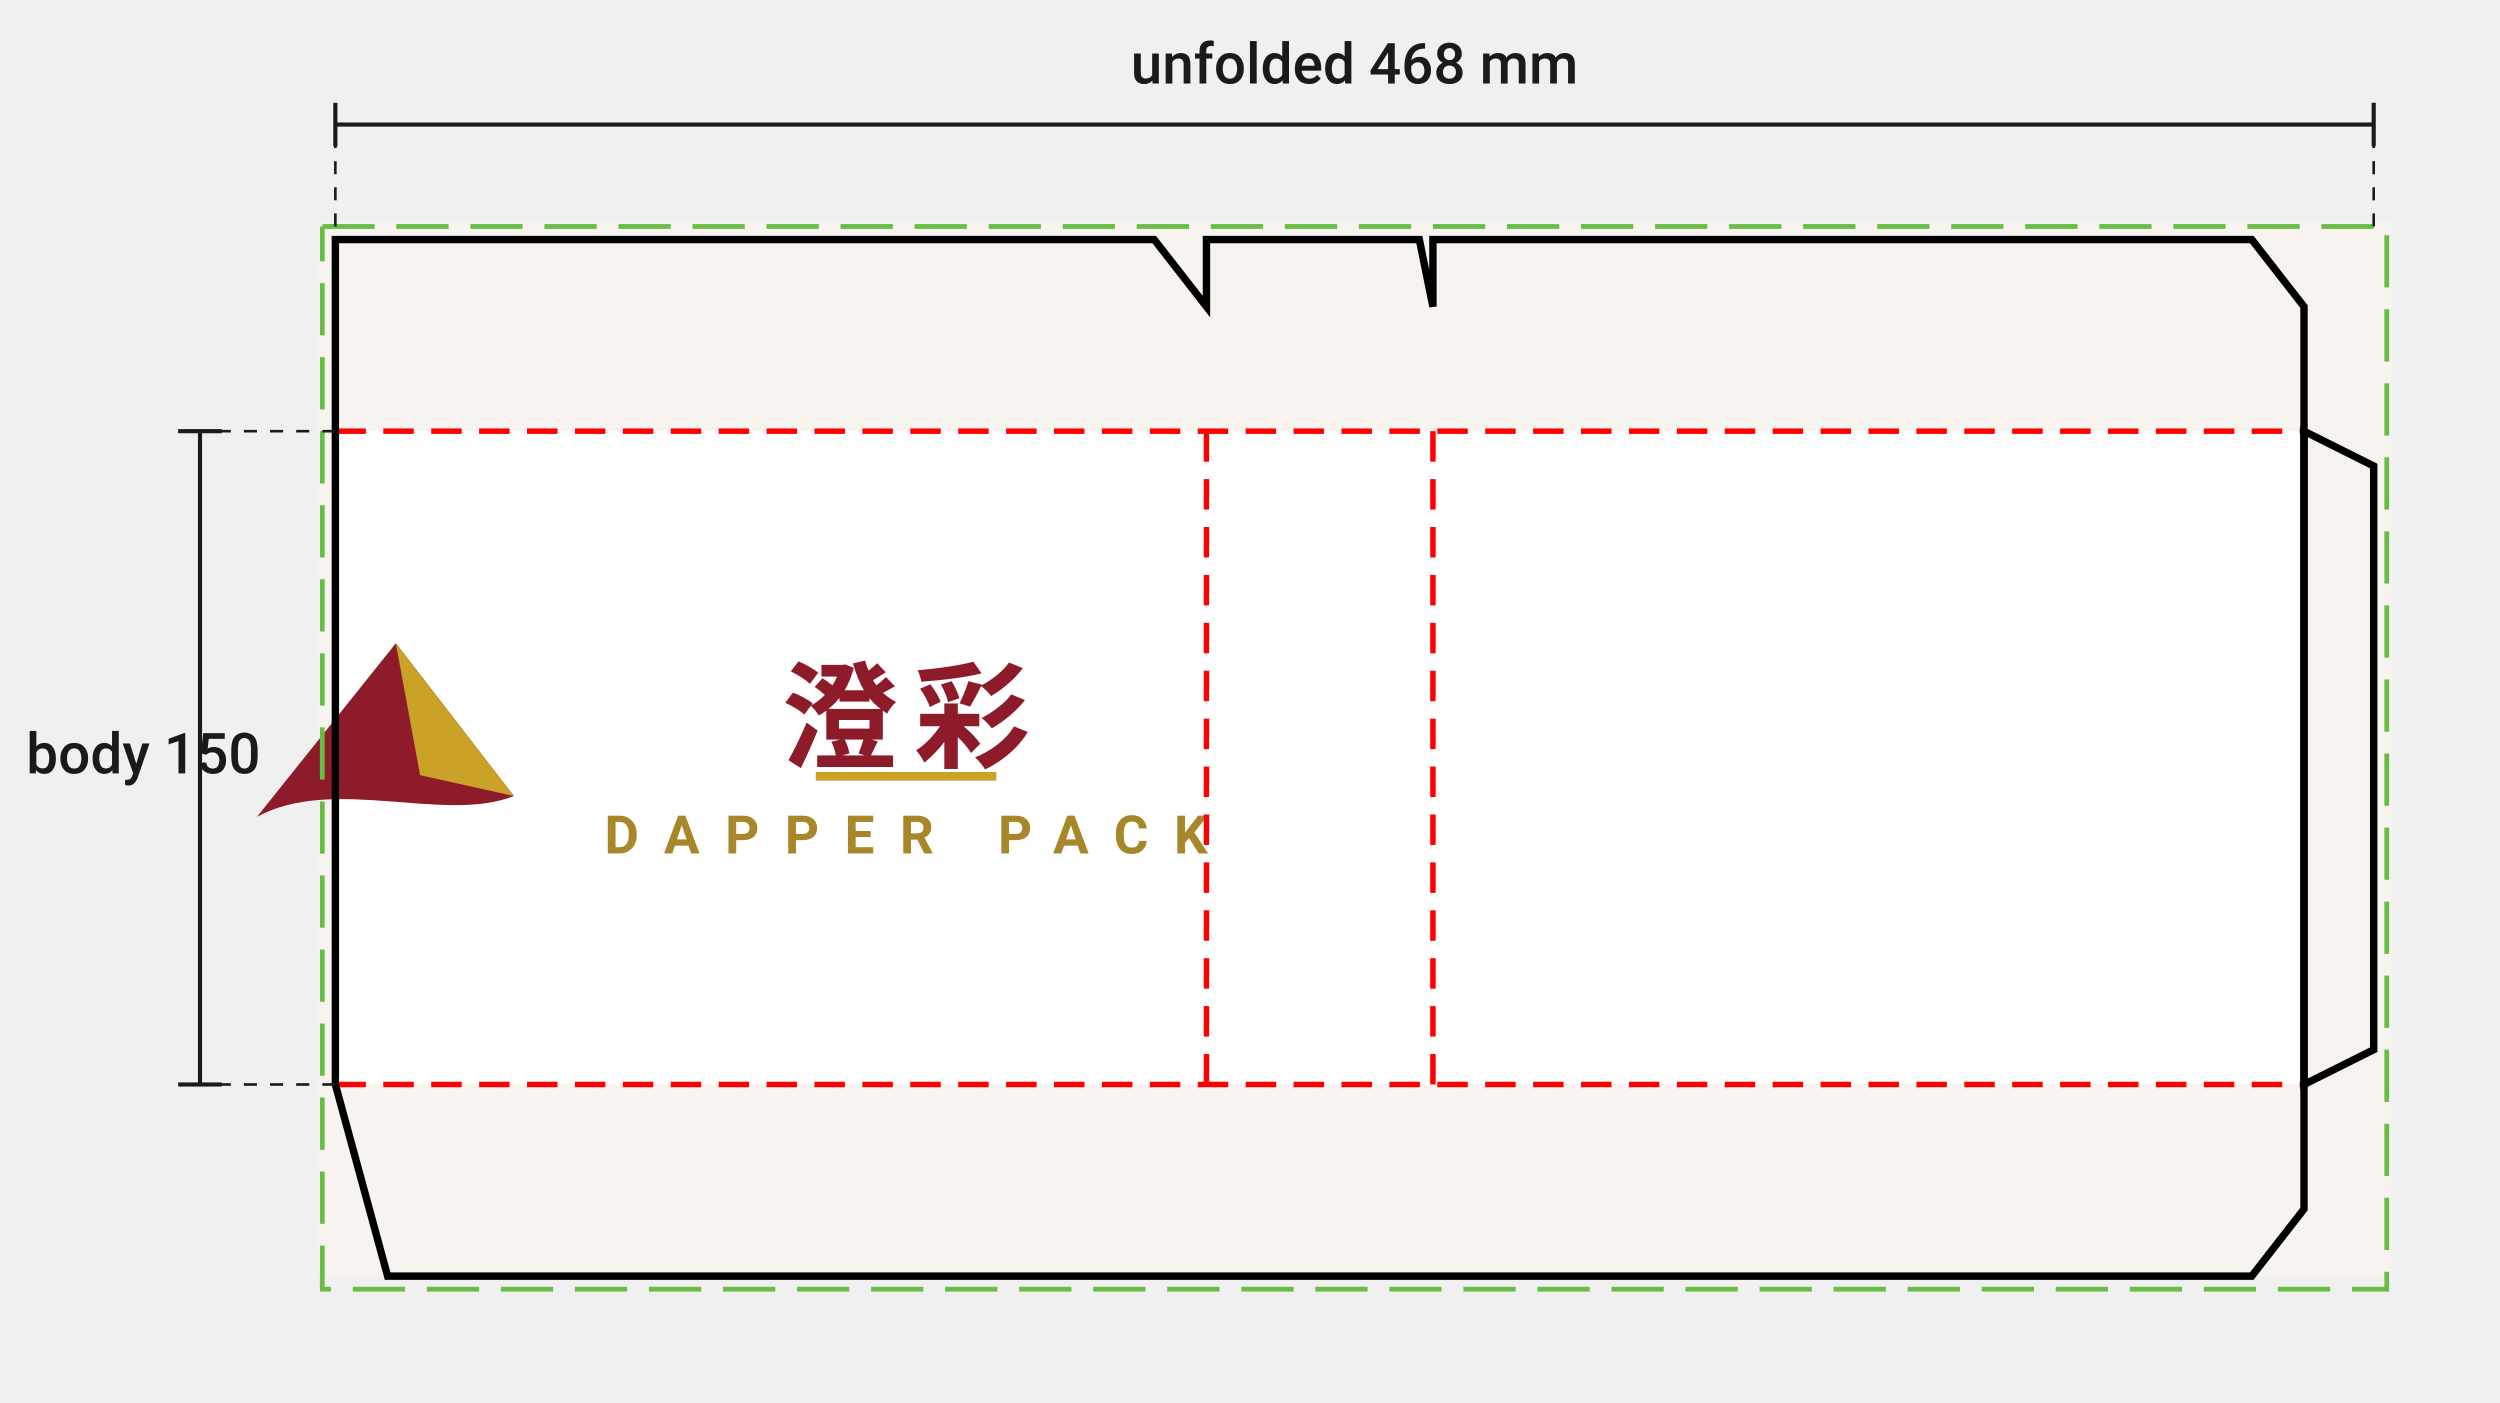
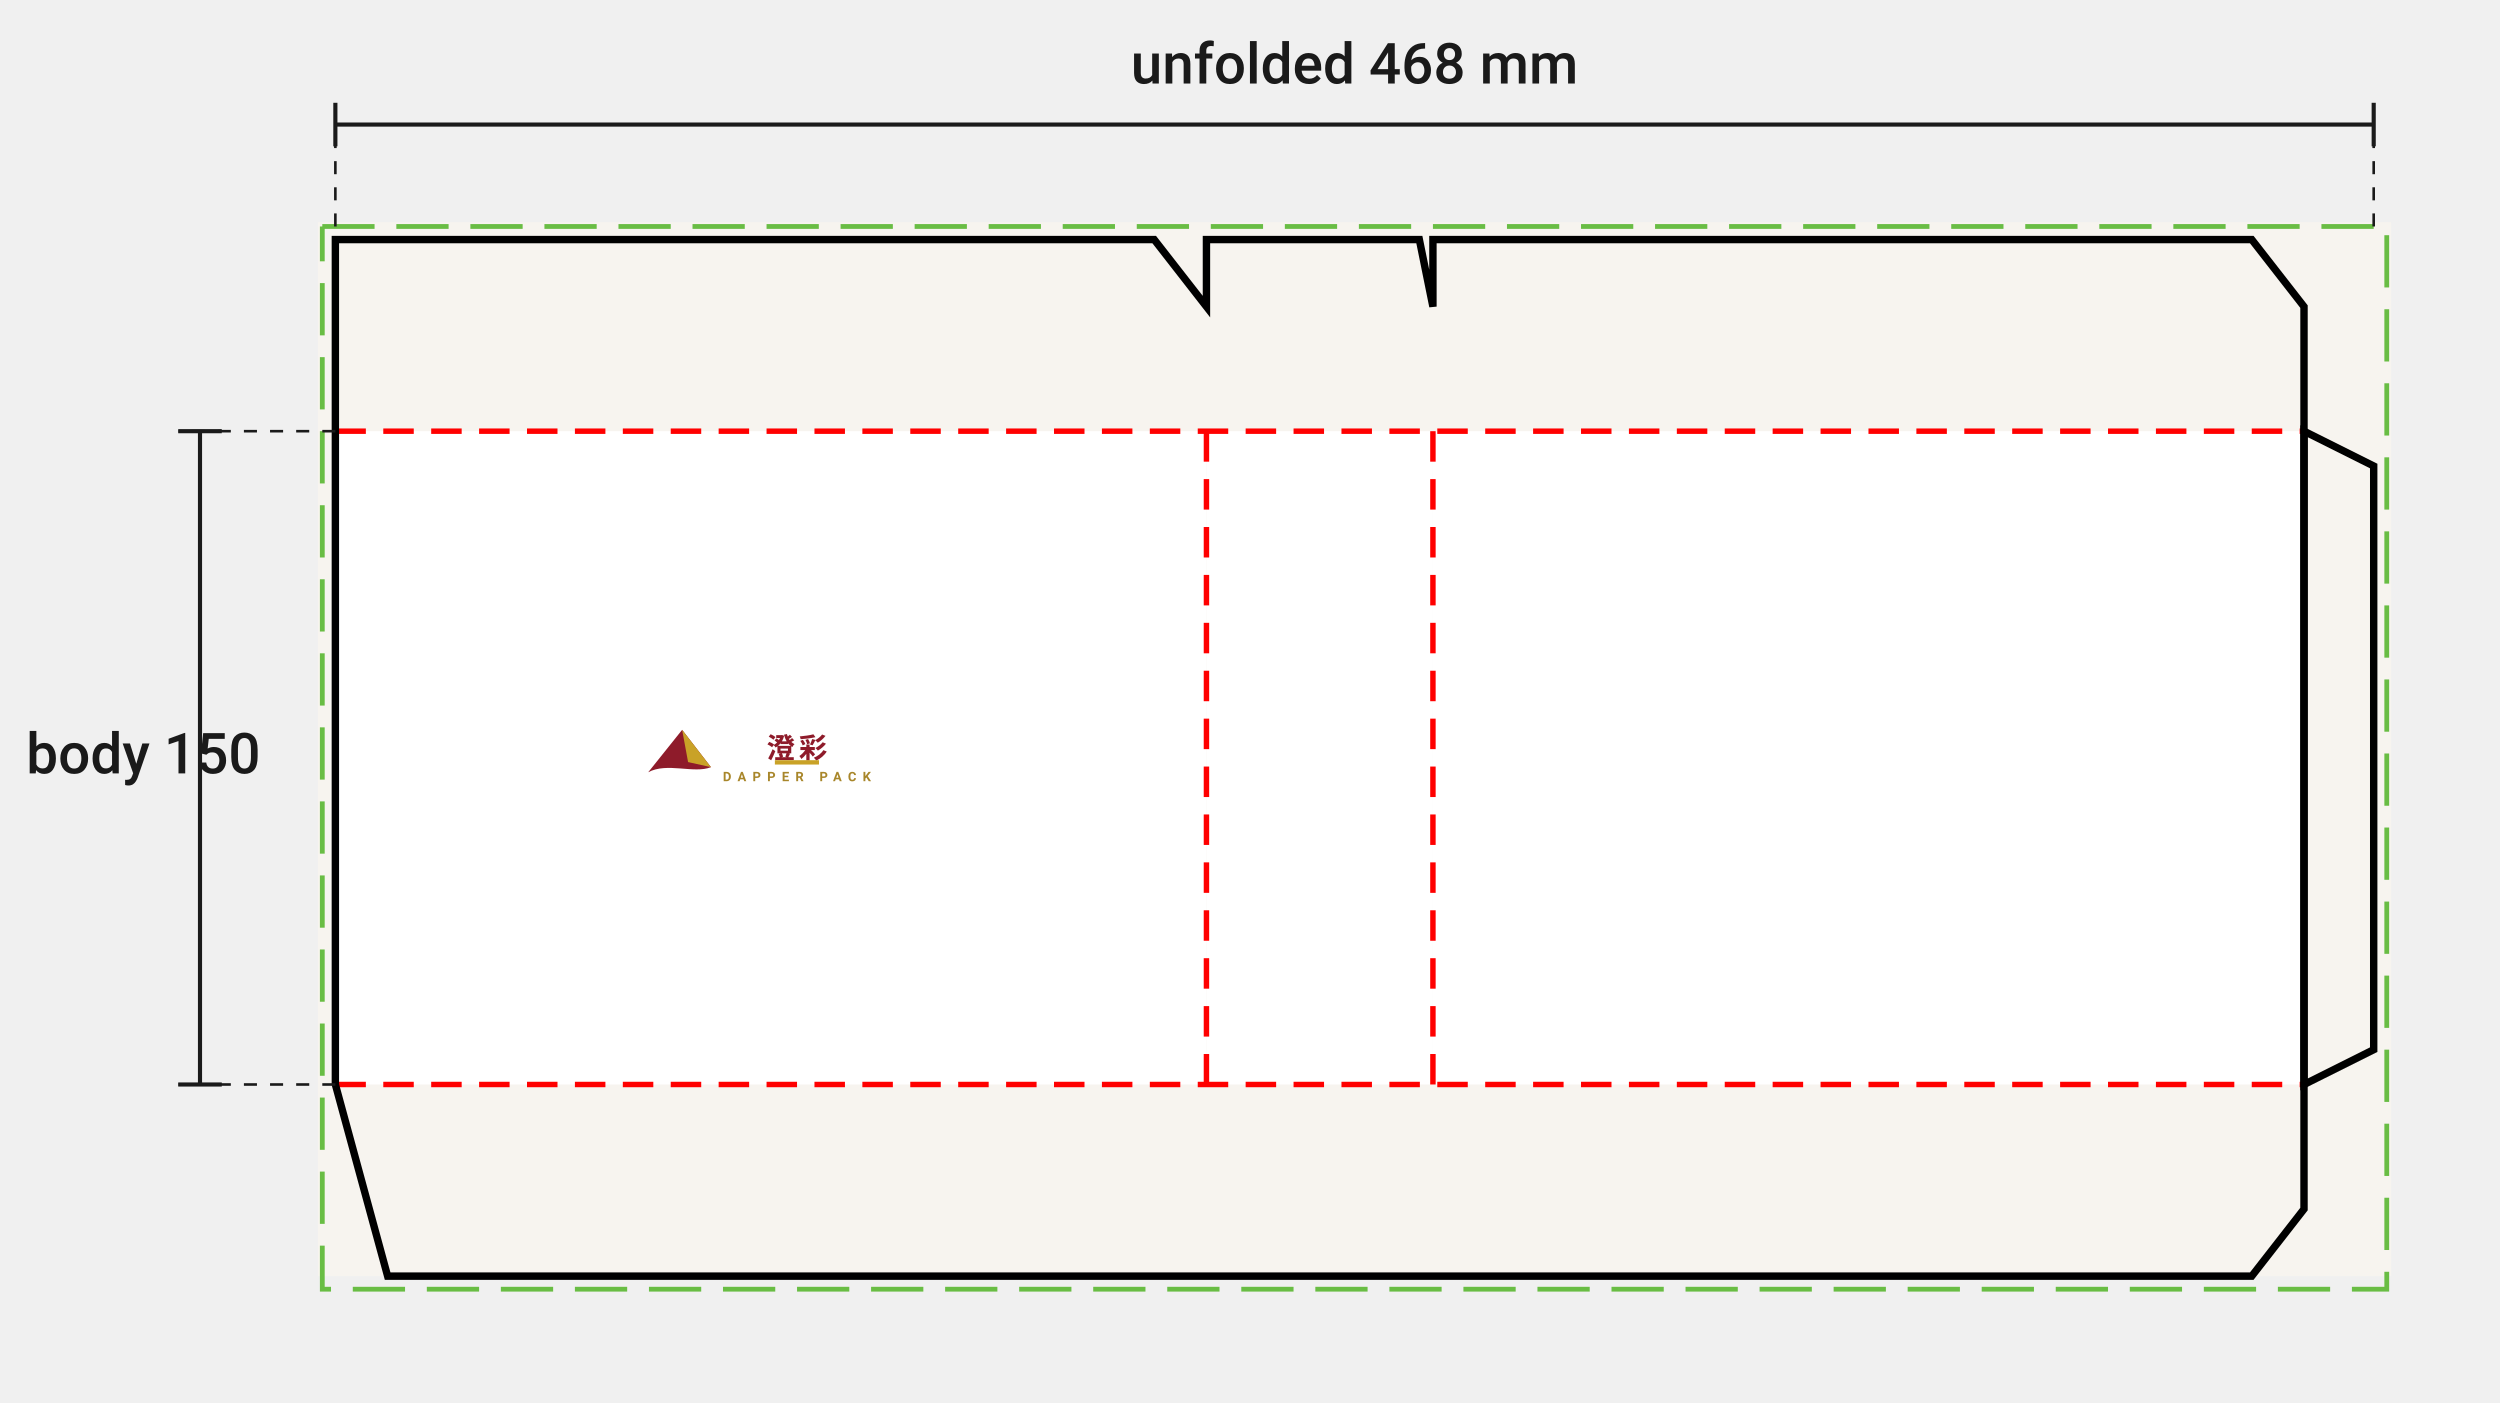
<svg xmlns="http://www.w3.org/2000/svg" viewBox="-77.0 -55.0 574.0 322.0" width="574" height="322" role="img" aria-labelledby="tbookstyle dbookstyle">
  <g>
    <rect class="blank" x="-4.00" y="-4.00" width="476.00" height="242.00" fill="#F7F4EF" />
    <rect x="0.00" y="44.00" width="200.00" height="150.00" fill="#FFFFFF" />
    <rect x="200.00" y="44.00" width="52.00" height="150.00" fill="#FFFFFF" />
    <rect x="252.00" y="44.00" width="200.00" height="150.00" fill="#FFFFFF" />
-     <g class="brand__mark" transform="translate(10.69 119.00) scale(0.3985)">
+     <g class="brand__mark" transform="translate(78.84 119.00) scale(0.0974)">
      <path d="M -72 34 L 8 -66 L 76 22 C 36 38 -28 10 -72 34 Z" fill="#8E1B2A" />
      <path d="M 8 -66 L 76 22 L 22 10 Z" fill="#C9A227" />
    </g>
    <g class="wordmark">
-       <text x="131.02" y="109.97" font-family="ui-sans-serif,system-ui,-apple-system,'Segoe UI',Roboto,'Helvetica Neue',Arial,sans-serif" font-size="26.6" font-weight="700" fill="#8E1B2A" letter-spacing="3.72" text-anchor="middle" dominant-baseline="middle">澄彩</text>
-       <line x1="110.30" y1="123.25" x2="151.75" y2="123.25" stroke="#C9A227" stroke-width="1.99" />
-       <text x="131.02" y="137.60" font-family="ui-sans-serif,system-ui,-apple-system,'Segoe UI',Roboto,'Helvetica Neue',Arial,sans-serif" font-size="12.2" font-weight="600" fill="#A8862A" letter-spacing="5.84" text-anchor="middle" dominant-baseline="middle">DAPPER PACK</text>
+       <text x="105.97" y="116.79" font-family="ui-sans-serif,system-ui,-apple-system,'Segoe UI',Roboto,'Helvetica Neue',Arial,sans-serif" font-size="6.5" font-weight="700" fill="#8E1B2A" letter-spacing="0.91" text-anchor="middle" dominant-baseline="middle">澄彩</text>
+       <line x1="100.91" y1="120.04" x2="111.04" y2="120.04" stroke="#C9A227" stroke-width="1.00" />
+       <text x="105.97" y="123.54" font-family="ui-sans-serif,system-ui,-apple-system,'Segoe UI',Roboto,'Helvetica Neue',Arial,sans-serif" font-size="3.0" font-weight="600" fill="#A8862A" letter-spacing="1.43" text-anchor="middle" dominant-baseline="middle">DAPPER PACK</text>
    </g>
    <line x1="200.00" y1="44.00" x2="200.00" y2="194.00" stroke="#FF0000" stroke-width="1.25" stroke-dasharray="7 4" />
    <line x1="252.00" y1="44.00" x2="252.00" y2="194.00" stroke="#FF0000" stroke-width="1.25" stroke-dasharray="7 4" />
    <line x1="0.00" y1="44.00" x2="452.00" y2="44.00" stroke="#FF0000" stroke-width="1.25" stroke-dasharray="7 4" />
    <line x1="0.00" y1="194.00" x2="452.00" y2="194.00" stroke="#FF0000" stroke-width="1.25" stroke-dasharray="7 4" />
    <path d="M0.00,44.00 L0.00,0.00 L188.00,0.00 L200.00,15.40 L200.00,0.00 L248.88,0.00 L252.00,15.40 L252.00,0.00 L440.00,0.00 L452.00,15.40 L452.00,44.00 L452.00,194.00 L452.00,222.60 L440.00,238.00 L248.88,238.00 L203.12,238.00 L188.00,238.00 L12.00,238.00 L0.00,194.00 Z" fill="none" stroke="#000000" stroke-width="1.7" stroke-linejoin="miter" />
    <line x1="452.00" y1="44.00" x2="452.00" y2="194.00" stroke="#FF0000" stroke-width="1.25" stroke-dasharray="7 4" />
    <path d="M452.00,44.00 L468.00,52.00 L468.00,186.00 L452.00,194.00 Z" fill="none" stroke="#000000" stroke-width="1.7" stroke-linejoin="miter" />
    <path d="M-3.00,-3.00 L471.00,-3.00 L471.00,241.00 L-3.00,241.00 L-3.00,-3.00" fill="none" stroke="#69BD44" stroke-width="1.1" stroke-dasharray="12 5" />
    <line x1="-0.00" y1="-26.40" x2="468.00" y2="-26.40" stroke="#1A1A1A" stroke-width="0.95" />
    <line x1="-0.00" y1="-3.00" x2="-0.00" y2="-31.40" stroke="#1A1A1A" stroke-width="0.6" stroke-dasharray="3 3" />
    <line x1="-0.00" y1="-31.40" x2="-0.00" y2="-21.40" stroke="#1A1A1A" stroke-width="0.95" />
    <line x1="468.00" y1="-3.00" x2="468.00" y2="-31.40" stroke="#1A1A1A" stroke-width="0.6" stroke-dasharray="3 3" />
    <line x1="468.00" y1="-31.40" x2="468.00" y2="-21.40" stroke="#1A1A1A" stroke-width="0.95" />
    <text x="234.00" y="-39.40" font-family="ui-sans-serif,system-ui,-apple-system,'Segoe UI',Roboto,'Helvetica Neue',Arial,sans-serif" font-size="13" font-weight="500" fill="#1A1A1A" text-anchor="middle" dominant-baseline="middle">unfolded 468 mm</text>
    <line x1="-31.08" y1="44.00" x2="-31.08" y2="194.00" stroke="#1A1A1A" stroke-width="0.95" />
    <line x1="-0.00" y1="44.00" x2="-36.08" y2="44.00" stroke="#1A1A1A" stroke-width="0.6" stroke-dasharray="3 3" />
    <line x1="-36.08" y1="44.00" x2="-26.08" y2="44.00" stroke="#1A1A1A" stroke-width="0.95" />
    <line x1="-0.00" y1="194.00" x2="-36.08" y2="194.00" stroke="#1A1A1A" stroke-width="0.6" stroke-dasharray="3 3" />
    <line x1="-36.08" y1="194.00" x2="-26.08" y2="194.00" stroke="#1A1A1A" stroke-width="0.95" />
    <text x="-44.08" y="119.00" font-family="ui-sans-serif,system-ui,-apple-system,'Segoe UI',Roboto,'Helvetica Neue',Arial,sans-serif" font-size="13" font-weight="500" fill="#1A1A1A" text-anchor="middle" dominant-baseline="middle">body 150</text>
  </g>
</svg>
